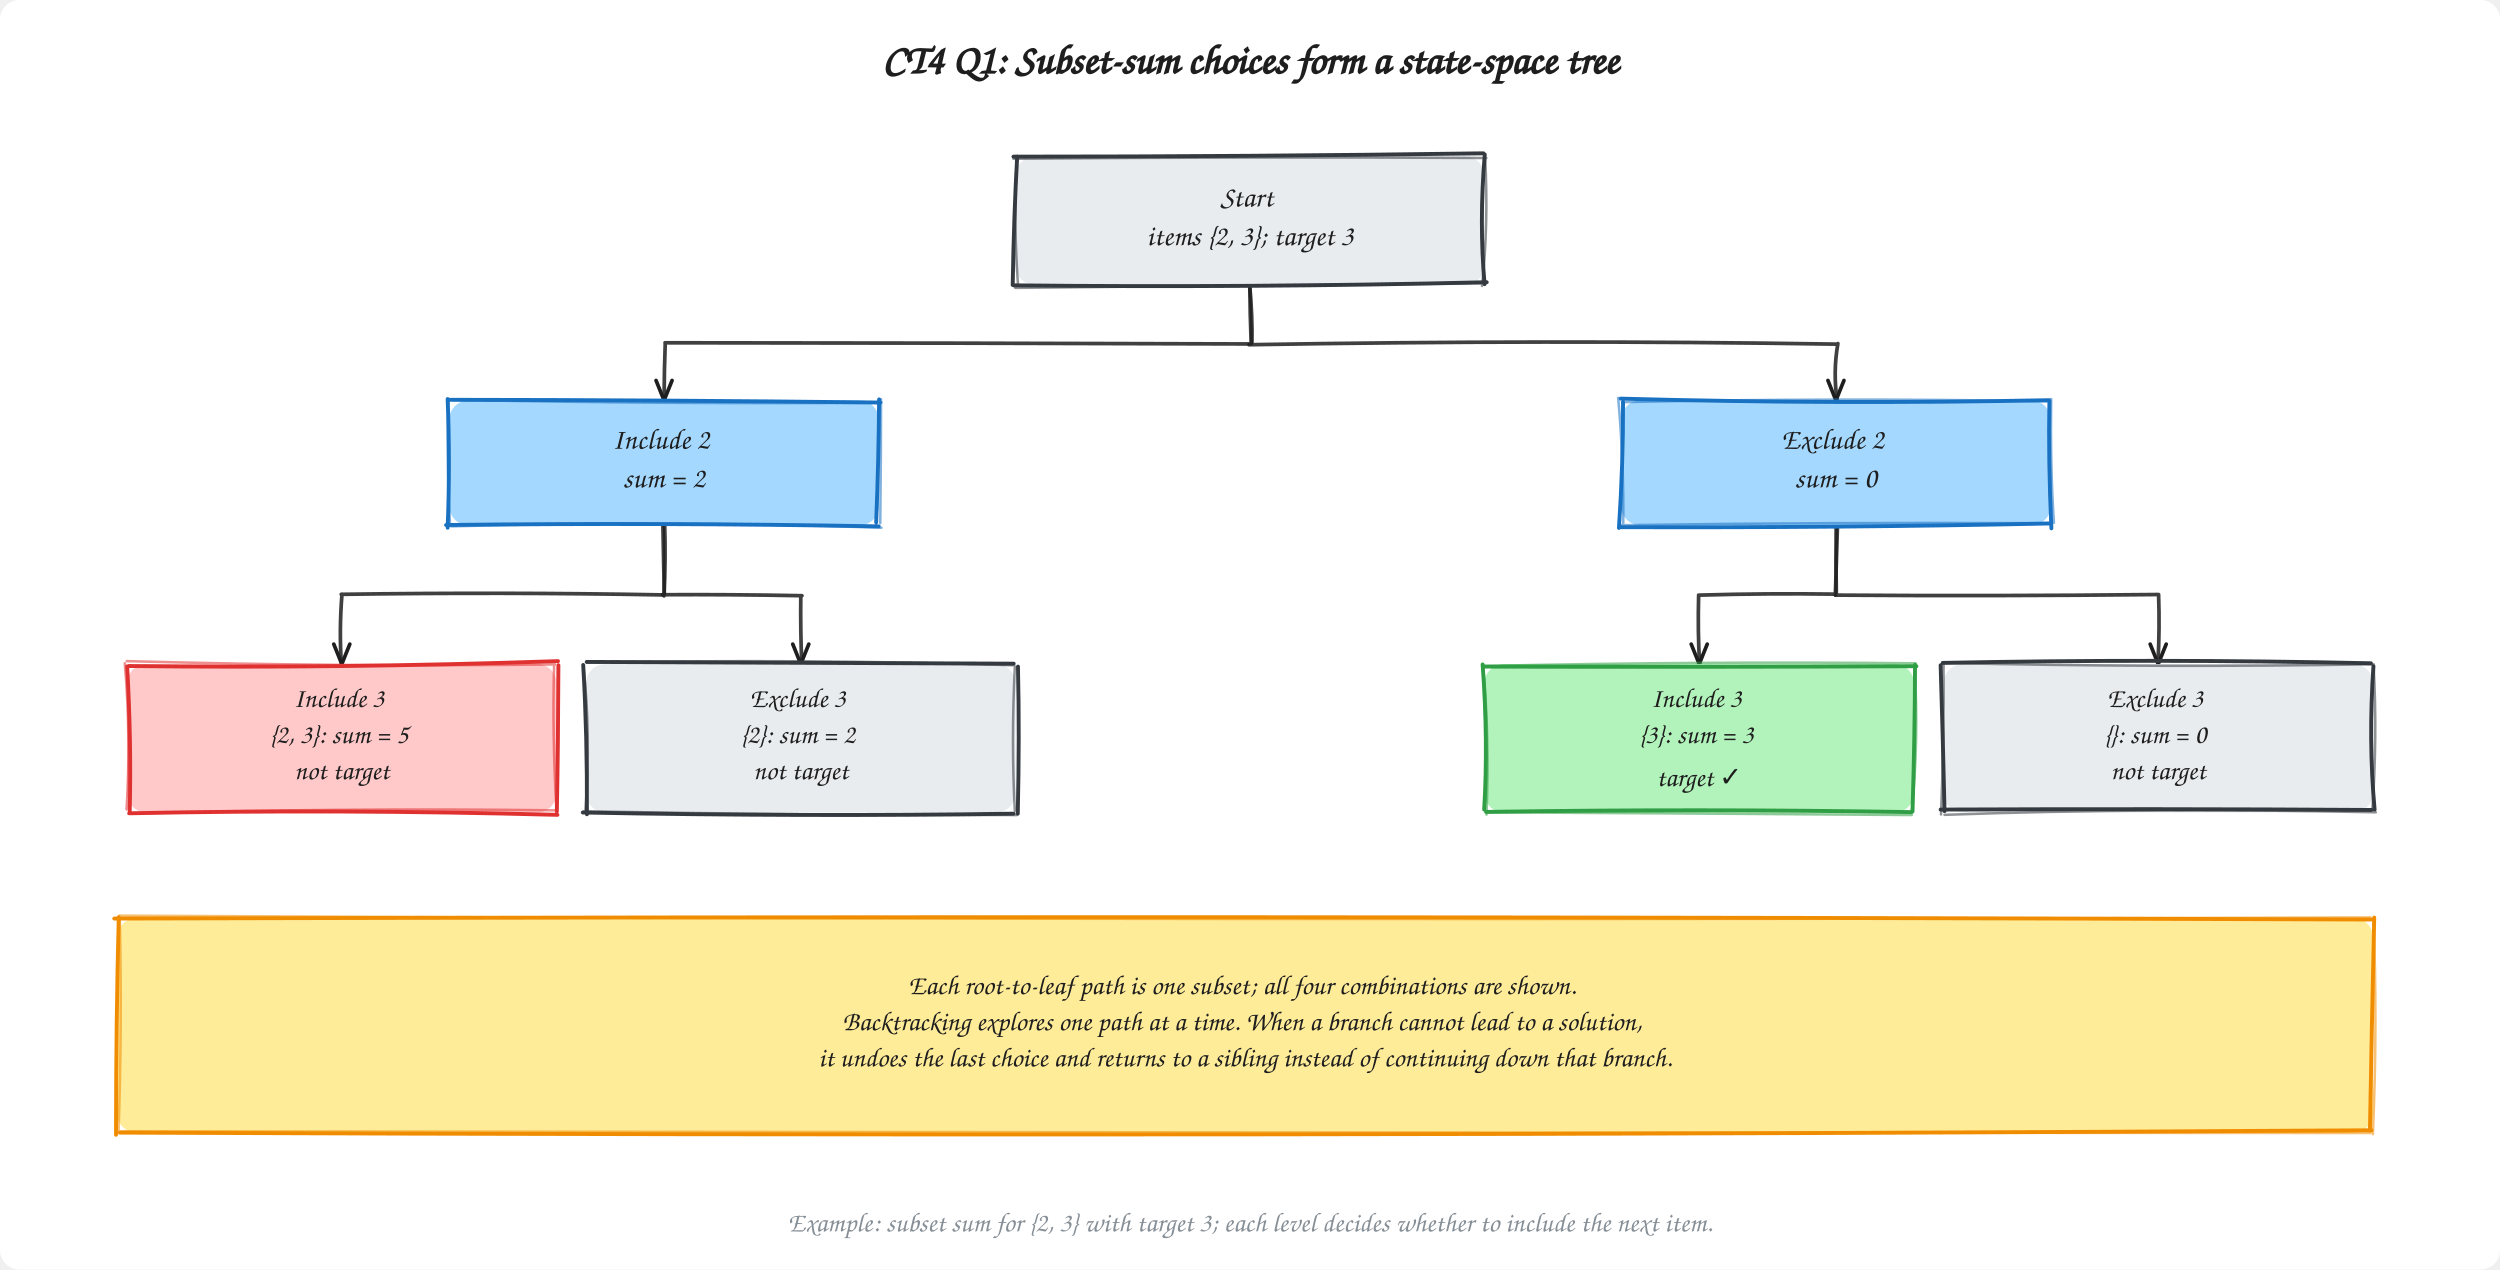
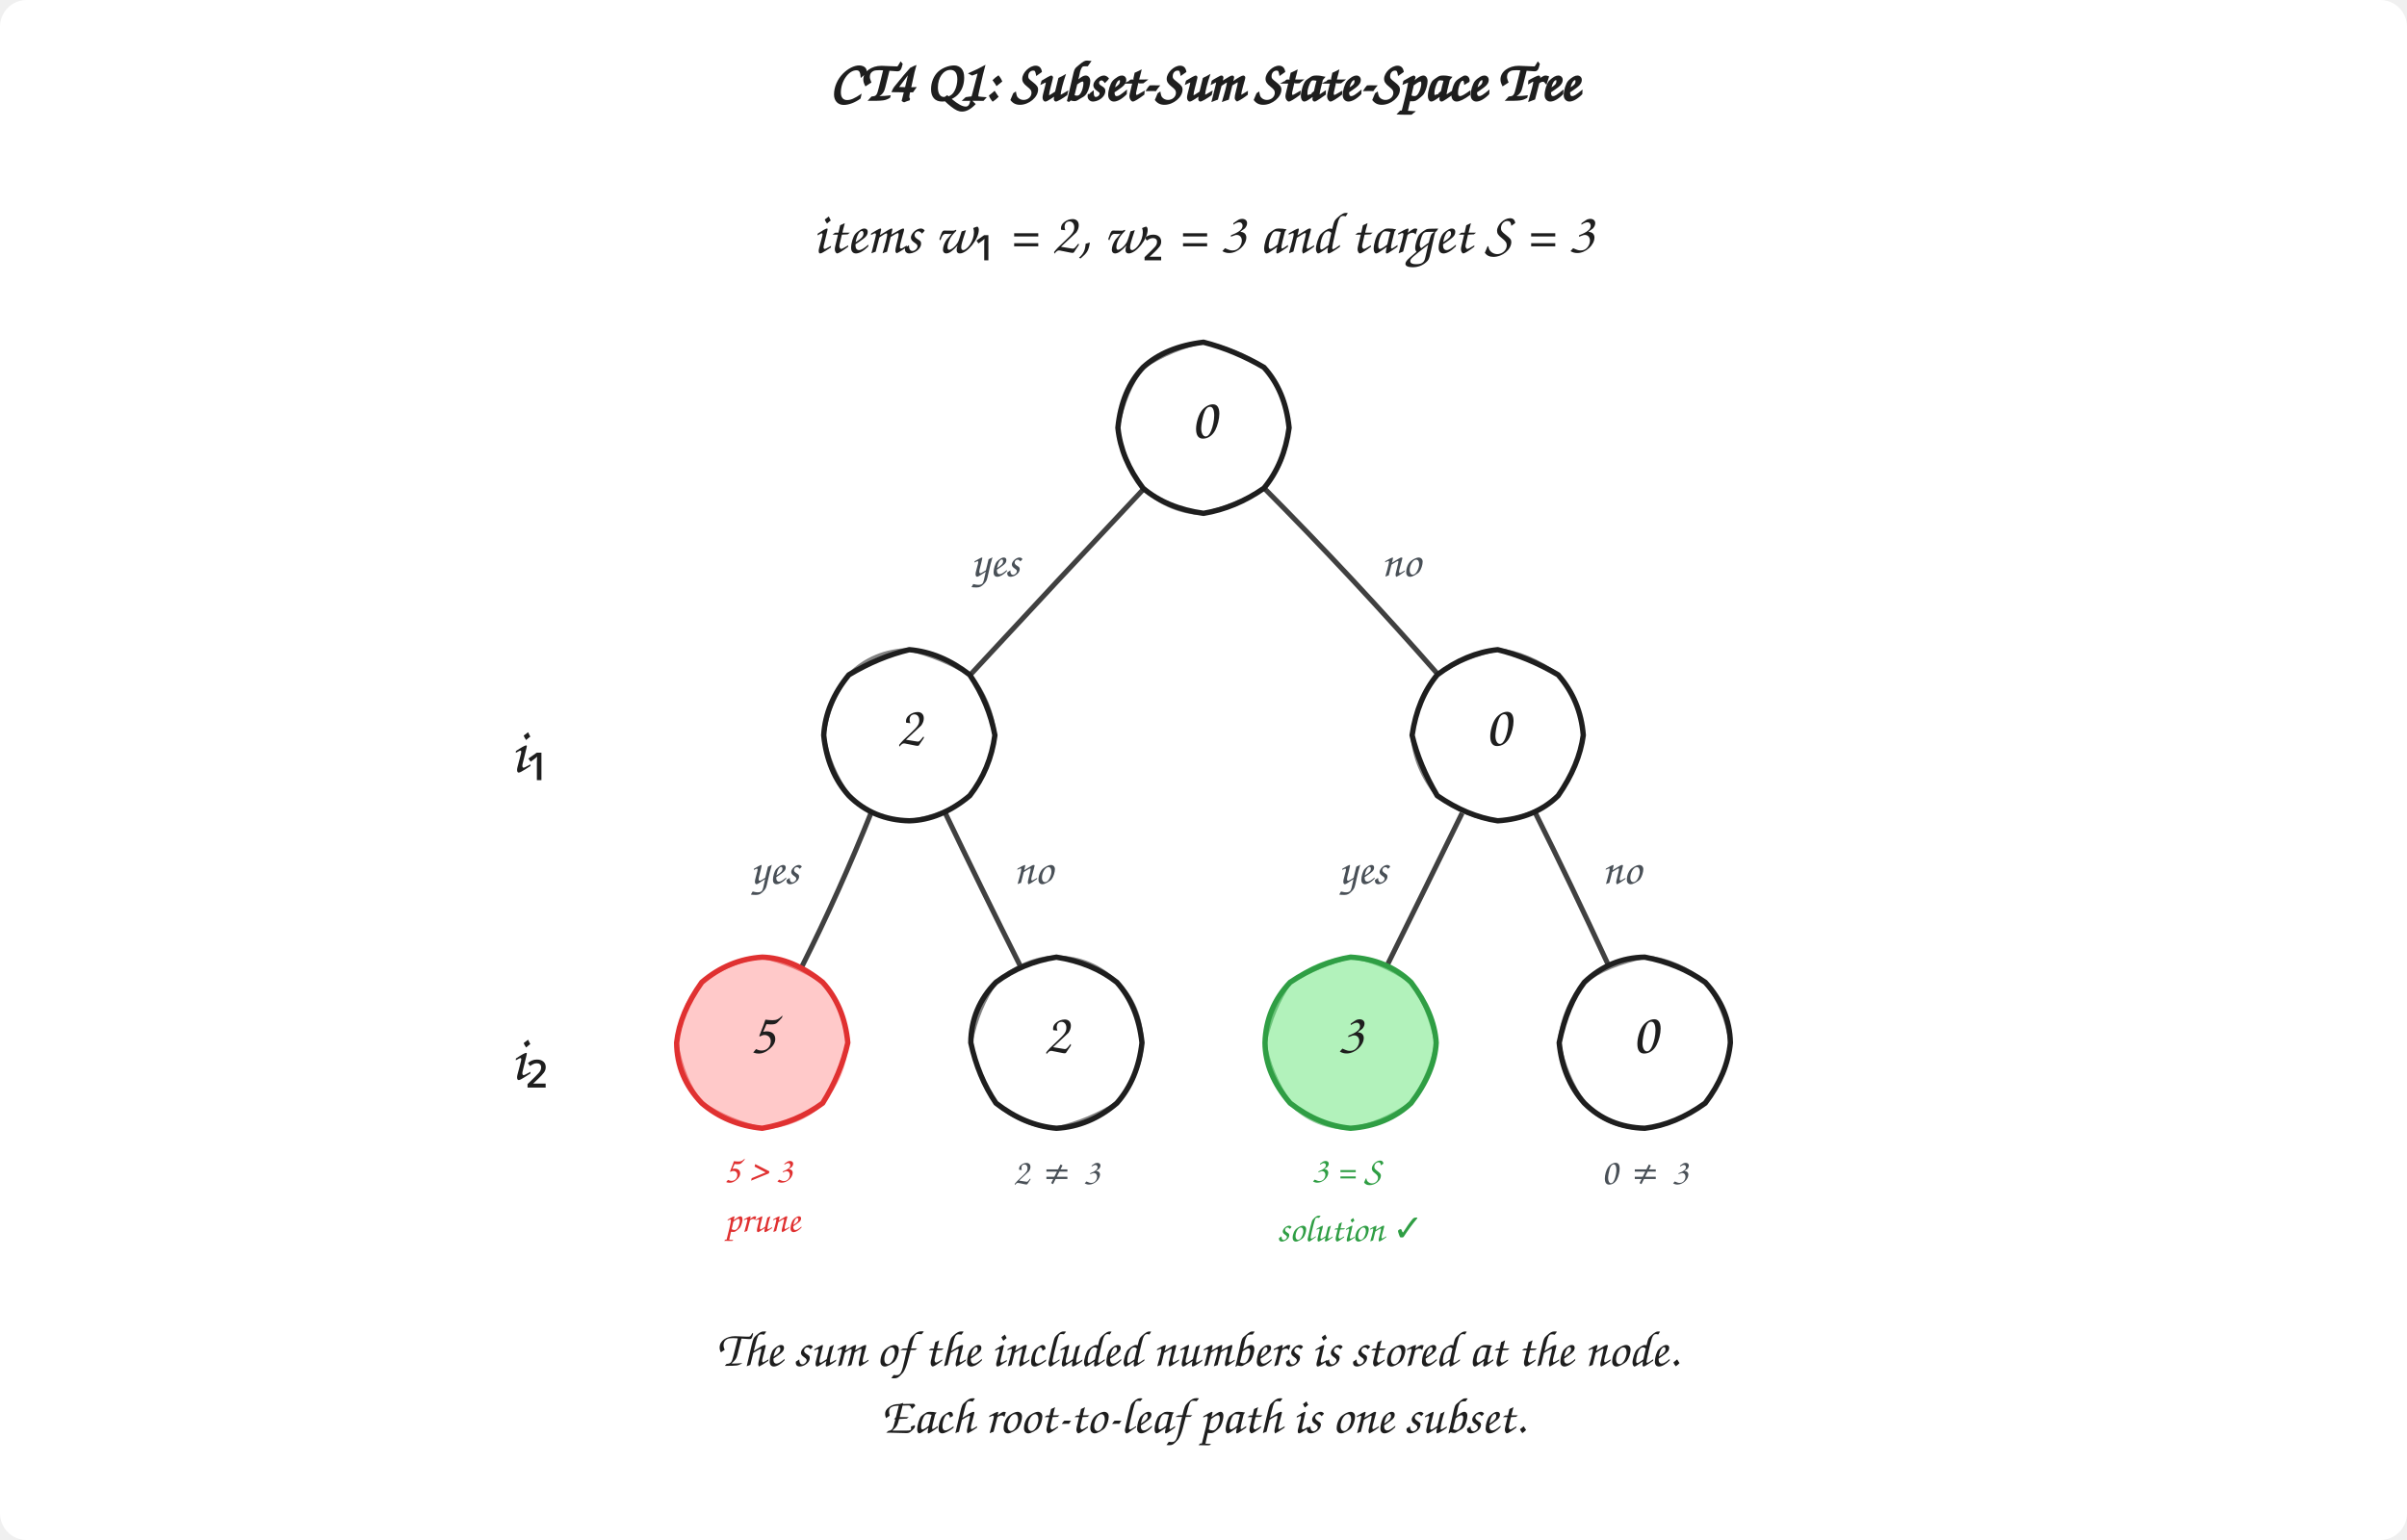
- <svg xmlns="http://www.w3.org/2000/svg" width="1280" height="650" viewBox="0 0 1280 650" role="img" aria-label="CT4 Q1: Subset-sum choices form a state-space tree">
-   <rect width="1280" height="650" fill="#ffffff" rx="10" />
+ <svg xmlns="http://www.w3.org/2000/svg" width="900" height="576" viewBox="0 0 900 576" role="img" aria-label="CT4 Q1: Subset-Sum State-Space Tree">
+   <rect width="900" height="576" fill="#ffffff" rx="10" />
  <text text-anchor="middle" dominant-baseline="central" font-family="&quot;Segoe Print&quot;, &quot;Bradley Hand&quot;, Chilanka, &quot;Comic Sans MS&quot;, &quot;Comic Neue&quot;, cursive" font-size="21" font-weight="bold" fill="#1e1e1e">
-     <tspan x="640.0" y="34.0">CT4 Q1: Subset-sum choices form a state-space tree</tspan>
+     <tspan x="450.0" y="34.0">CT4 Q1: Subset-Sum State-Space Tree</tspan>
  </text>
-   <path d="M639.9 145.5 Q640.0 160.8 640.6 176.0 M639.5 176.1 Q490.1 175.6 340.5 175.5 M340.6 176.0 Q340.1 188.5 340.0 205.0" fill="none" stroke="#1e1e1e" stroke-width="1.9" stroke-linecap="round" opacity="0.85" />
-   <path d="M335.9 194.8 L340.0 205.0 L344.1 194.8" fill="none" stroke="#1e1e1e" stroke-width="1.9" stroke-linecap="round" stroke-linejoin="round" />
-   <path d="M639.8 145.5 Q641.3 162.0 641.0 175.9 M639.5 176.5 Q791.3 173.9 940.4 176.2 M941.0 175.9 Q938.4 190.7 940.7 205.7" fill="none" stroke="#1e1e1e" stroke-width="1.9" stroke-linecap="round" opacity="0.85" />
-   <path d="M935.9 194.8 L940.0 205.0 L944.1 194.8" fill="none" stroke="#1e1e1e" stroke-width="1.9" stroke-linecap="round" stroke-linejoin="round" />
-   <path d="M339.4 268.7 Q339.7 287.0 340.1 304.2 M339.7 304.6 Q257.8 303.1 174.7 304.3 M175.1 304.2 Q173.6 322.8 174.8 340.1" fill="none" stroke="#1e1e1e" stroke-width="1.9" stroke-linecap="round" opacity="0.85" />
-   <path d="M170.9 329.8 L175.0 340.0 L179.1 329.8" fill="none" stroke="#1e1e1e" stroke-width="1.9" stroke-linecap="round" stroke-linejoin="round" />
-   <path d="M340.3 268.2 Q340.9 285.3 340.0 305.1 M339.2 304.5 Q373.5 304.3 410.6 305.0 M410.0 305.1 Q409.8 324.0 410.5 339.2" fill="none" stroke="#1e1e1e" stroke-width="1.9" stroke-linecap="round" opacity="0.85" />
-   <path d="M405.9 329.8 L410.0 340.0 L414.1 329.8" fill="none" stroke="#1e1e1e" stroke-width="1.9" stroke-linecap="round" stroke-linejoin="round" />
-   <path d="M940.8 268.6 Q940.3 286.8 939.7 304.7 M939.6 304.2 Q905.0 303.7 870.2 304.7 M869.7 304.7 Q869.2 323.8 870.2 340.0" fill="none" stroke="#1e1e1e" stroke-width="1.9" stroke-linecap="round" opacity="0.85" />
-   <path d="M865.9 329.8 L870.0 340.0 L874.1 329.8" fill="none" stroke="#1e1e1e" stroke-width="1.9" stroke-linecap="round" stroke-linejoin="round" />
-   <path d="M940.1 268.8 Q939.9 285.0 940.2 304.4 M939.8 304.7 Q1020.7 305.3 1104.9 304.4 M1105.2 304.4 Q1105.8 321.6 1104.9 339.0" fill="none" stroke="#1e1e1e" stroke-width="1.9" stroke-linecap="round" opacity="0.85" />
-   <path d="M1100.9 329.8 L1105.0 340.0 L1109.1 329.8" fill="none" stroke="#1e1e1e" stroke-width="1.9" stroke-linecap="round" stroke-linejoin="round" />
-   <rect x="520.0" y="80.0" width="240.0" height="66.0" rx="10" fill="#e9ecef" />
-   <path d="M518.9 80.2 Q639.4 80.2 759.5 78.5 M760.2 79.1 Q757.3 113.9 760.1 145.5 M761.2 144.5 Q639.5 147.4 519.0 146.1 M518.5 145.9 Q519.1 110.5 520.8 80.1" fill="none" stroke="#343a40" stroke-width="2" stroke-linecap="round" />
-   <path d="M518.9 81.3 Q641.1 80.2 761.0 80.9 M760.4 80.6 Q762.2 115.1 758.8 146.4 M758.9 145.0 Q639.4 146.1 519.8 147.4 M521.3 147.1 Q518.9 114.2 520.6 81.1" fill="none" stroke="#343a40" stroke-width="1.3" stroke-linecap="round" opacity="0.55" />
-   <text text-anchor="middle" dominant-baseline="central" font-family="&quot;Segoe Print&quot;, &quot;Bradley Hand&quot;, Chilanka, &quot;Comic Sans MS&quot;, &quot;Comic Neue&quot;, cursive" font-size="15" font-weight="normal" fill="#1e1e1e">
-     <tspan x="640.0" y="103.1">Start</tspan>
-     <tspan x="640.0" y="122.9">items {2, 3}; target 3</tspan>
+   <path d="M427.8 182.7 Q395.0 217.6 362.8 252.4" fill="none" stroke="#1e1e1e" stroke-width="1.9" stroke-linecap="round" opacity="0.85" />
+   <path d="M326.0 303.3 Q313.8 333.8 299.8 361.6" fill="none" stroke="#1e1e1e" stroke-width="1.9" stroke-linecap="round" opacity="0.85" />
+   <path d="M353.2 303.6 Q367.2 332.8 381.3 360.9" fill="none" stroke="#1e1e1e" stroke-width="1.9" stroke-linecap="round" opacity="0.85" />
+   <path d="M472.4 182.3 Q505.9 216.0 537.9 252.5" fill="none" stroke="#1e1e1e" stroke-width="1.9" stroke-linecap="round" opacity="0.85" />
+   <path d="M547.0 303.5 Q532.8 332.5 518.5 361.4" fill="none" stroke="#1e1e1e" stroke-width="1.9" stroke-linecap="round" opacity="0.85" />
+   <path d="M573.9 303.7 Q587.4 330.7 601.4 361.0" fill="none" stroke="#1e1e1e" stroke-width="1.9" stroke-linecap="round" opacity="0.85" />
+   <ellipse cx="285.0" cy="390.0" rx="32.0" ry="32.0" fill="#ffc9c9" />
+   <path d="M317.0 390.0 Q314.4 401.8 307.6 412.6 M307.6 412.6 Q297.8 419.8 285.0 422.0 M285.0 422.0 Q271.9 420.7 262.4 412.6 M262.4 412.6 Q253.1 402.9 253.0 390.0 M253.0 390.0 Q254.2 378.9 262.4 367.4 M262.4 367.4 Q272.5 358.8 285.0 358.0 M285.0 358.0 Q296.3 358.3 307.6 367.4 M307.6 367.4 Q315.7 376.3 317.0 390.0" fill="none" stroke="#e03131" stroke-width="2" stroke-linecap="round" />
+   <path d="M317.0 390.0 Q314.3 402.1 307.6 412.6 M307.6 412.6 Q298.9 420.7 285.0 422.0 M285.0 422.0 Q273.4 419.7 262.4 412.6 M262.4 412.6 Q255.4 404.2 253.0 390.0 M253.0 390.0 Q255.1 376.1 262.4 367.4 M262.4 367.4 Q272.5 359.4 285.0 358.0 M285.0 358.0 Q297.1 360.5 307.6 367.4 M307.6 367.4 Q315.9 377.1 317.0 390.0" fill="none" stroke="#e03131" stroke-width="1.3" stroke-linecap="round" opacity="0.55" />
+   <text text-anchor="middle" dominant-baseline="central" font-family="&quot;Segoe Print&quot;, &quot;Bradley Hand&quot;, Chilanka, &quot;Comic Sans MS&quot;, &quot;Comic Neue&quot;, cursive" font-size="22" font-weight="normal" fill="#1e1e1e">
+     <tspan x="285.0" y="390.0">5</tspan>
  </text>
-   <rect x="230.0" y="205.0" width="220.0" height="64.0" rx="10" fill="#a5d8ff" />
-   <path d="M230.1 204.7 Q337.4 204.8 450.8 206.1 M450.1 204.5 Q449.9 234.9 448.6 267.5 M449.9 269.5 Q338.4 267.5 228.4 268.8 M229.2 270.2 Q230.5 237.6 229.2 204.3" fill="none" stroke="#1971c2" stroke-width="2" stroke-linecap="round" />
-   <path d="M231.4 204.7 Q342.3 207.0 450.1 206.2 M451.1 204.4 Q451.1 234.2 450.7 267.9 M451.3 270.2 Q341.6 266.4 231.1 269.5 M230.4 268.2 Q228.7 239.8 229.5 205.2" fill="none" stroke="#1971c2" stroke-width="1.3" stroke-linecap="round" opacity="0.55" />
-   <text text-anchor="middle" dominant-baseline="central" font-family="&quot;Segoe Print&quot;, &quot;Bradley Hand&quot;, Chilanka, &quot;Comic Sans MS&quot;, &quot;Comic Neue&quot;, cursive" font-size="15" font-weight="normal" fill="#1e1e1e">
-     <tspan x="340.0" y="227.1">Include 2</tspan>
-     <tspan x="340.0" y="246.9">sum = 2</tspan>
+   <ellipse cx="395.0" cy="390.0" rx="32.0" ry="32.0" fill="#ffffff" />
+   <path d="M427.0 390.0 Q425.5 403.6 417.6 412.6 M417.6 412.6 Q407.4 421.3 395.0 422.0 M395.0 422.0 Q383.2 421.0 372.4 412.6 M372.4 412.6 Q365.7 402.7 363.0 390.0 M363.0 390.0 Q363.1 376.9 372.4 367.4 M372.4 367.4 Q382.3 360.0 395.0 358.0 M395.0 358.0 Q408.4 360.1 417.6 367.4 M417.6 367.4 Q425.5 376.2 427.0 390.0" fill="none" stroke="#1e1e1e" stroke-width="2" stroke-linecap="round" />
+   <path d="M427.0 390.0 Q426.8 401.1 417.6 412.6 M417.6 412.6 Q407.3 419.1 395.0 422.0 M395.0 422.0 Q382.4 421.3 372.4 412.6 M372.4 412.6 Q365.8 402.5 363.0 390.0 M363.0 390.0 Q365.8 376.5 372.4 367.4 M372.4 367.4 Q383.5 358.2 395.0 358.0 M395.0 358.0 Q408.2 358.2 417.6 367.4 M417.6 367.4 Q426.6 375.8 427.0 390.0" fill="none" stroke="#1e1e1e" stroke-width="1.3" stroke-linecap="round" opacity="0.55" />
+   <text text-anchor="middle" dominant-baseline="central" font-family="&quot;Segoe Print&quot;, &quot;Bradley Hand&quot;, Chilanka, &quot;Comic Sans MS&quot;, &quot;Comic Neue&quot;, cursive" font-size="22" font-weight="normal" fill="#1e1e1e">
+     <tspan x="395.0" y="390.0">2</tspan>
  </text>
-   <rect x="830.0" y="205.0" width="220.0" height="64.0" rx="10" fill="#a5d8ff" />
-   <path d="M829.8 204.1 Q938.5 207.1 1049.1 204.9 M1049.3 205.3 Q1048.7 234.8 1050.3 270.5 M1050.2 268.0 Q941.7 270.3 829.2 269.9 M828.9 270.3 Q831.1 237.2 831.0 205.9" fill="none" stroke="#1971c2" stroke-width="2" stroke-linecap="round" />
-   <path d="M830.5 205.9 Q940.7 203.5 1048.6 205.5 M1050.2 204.3 Q1049.7 238.7 1051.6 267.7 M1049.4 267.9 Q937.2 267.3 829.6 268.9 M831.1 269.8 Q831.5 236.9 828.5 203.7" fill="none" stroke="#1971c2" stroke-width="1.3" stroke-linecap="round" opacity="0.55" />
-   <text text-anchor="middle" dominant-baseline="central" font-family="&quot;Segoe Print&quot;, &quot;Bradley Hand&quot;, Chilanka, &quot;Comic Sans MS&quot;, &quot;Comic Neue&quot;, cursive" font-size="15" font-weight="normal" fill="#1e1e1e">
-     <tspan x="940.0" y="227.1">Exclude 2</tspan>
-     <tspan x="940.0" y="246.9">sum = 0</tspan>
+   <ellipse cx="340.0" cy="275.0" rx="32.0" ry="32.0" fill="#ffffff" />
+   <path d="M372.0 275.0 Q370.3 287.7 362.6 297.6 M362.6 297.6 Q351.7 306.7 340.0 307.0 M340.0 307.0 Q326.5 306.7 317.4 297.6 M317.4 297.6 Q309.4 288.7 308.0 275.0 M308.0 275.0 Q308.7 263.0 317.4 252.4 M317.4 252.4 Q328.6 245.7 340.0 243.0 M340.0 243.0 Q351.8 244.0 362.6 252.4 M362.6 252.4 Q369.8 263.1 372.0 275.0" fill="none" stroke="#1e1e1e" stroke-width="2" stroke-linecap="round" />
+   <path d="M372.0 275.0 Q370.9 286.5 362.6 297.6 M362.6 297.6 Q353.5 305.1 340.0 307.0 M340.0 307.0 Q326.0 306.6 317.4 297.6 M317.4 297.6 Q310.1 287.2 308.0 275.0 M308.0 275.0 Q310.0 261.6 317.4 252.4 M317.4 252.4 Q326.6 243.3 340.0 243.0 M340.0 243.0 Q352.1 245.9 362.6 252.4 M362.6 252.4 Q370.7 262.2 372.0 275.0" fill="none" stroke="#1e1e1e" stroke-width="1.3" stroke-linecap="round" opacity="0.55" />
+   <text text-anchor="middle" dominant-baseline="central" font-family="&quot;Segoe Print&quot;, &quot;Bradley Hand&quot;, Chilanka, &quot;Comic Sans MS&quot;, &quot;Comic Neue&quot;, cursive" font-size="22" font-weight="normal" fill="#1e1e1e">
+     <tspan x="340.0" y="275.0">2</tspan>
  </text>
-   <rect x="65.0" y="340.0" width="220.0" height="76.0" rx="10" fill="#ffc9c9" />
-   <path d="M65.9 341.0 Q173.0 342.3 285.7 338.5 M285.9 340.6 Q285.8 379.0 285.1 415.5 M285.4 417.2 Q173.1 414.2 66.2 416.4 M66.4 415.7 Q67.3 380.0 65.1 341.2" fill="none" stroke="#e03131" stroke-width="2" stroke-linecap="round" />
-   <path d="M64.9 338.5 Q177.0 341.5 284.1 340.2 M283.7 340.8 Q282.7 375.5 284.9 415.1 M285.3 414.9 Q173.7 413.5 65.8 416.6 M64.8 414.4 Q67.1 377.2 63.9 339.6" fill="none" stroke="#e03131" stroke-width="1.3" stroke-linecap="round" opacity="0.55" />
-   <text text-anchor="middle" dominant-baseline="central" font-family="&quot;Segoe Print&quot;, &quot;Bradley Hand&quot;, Chilanka, &quot;Comic Sans MS&quot;, &quot;Comic Neue&quot;, cursive" font-size="14" font-weight="normal" fill="#1e1e1e">
-     <tspan x="175.0" y="359.5">Include 3</tspan>
-     <tspan x="175.0" y="378.0">{2, 3}: sum = 5</tspan>
-     <tspan x="175.0" y="396.5">not target</tspan>
+   <ellipse cx="505.0" cy="390.0" rx="32.0" ry="32.0" fill="#b2f2bb" />
+   <path d="M537.0 390.0 Q536.4 401.2 527.6 412.6 M527.6 412.6 Q518.6 421.0 505.0 422.0 M505.0 422.0 Q493.1 420.9 482.4 412.6 M482.4 412.6 Q473.1 401.8 473.0 390.0 M473.0 390.0 Q473.4 376.9 482.4 367.4 M482.4 367.4 Q493.7 359.8 505.0 358.0 M505.0 358.0 Q518.6 358.8 527.6 367.4 M527.6 367.4 Q536.3 378.9 537.0 390.0" fill="none" stroke="#2f9e44" stroke-width="2" stroke-linecap="round" />
+   <path d="M537.0 390.0 Q535.3 401.2 527.6 412.6 M527.6 412.6 Q516.1 420.6 505.0 422.0 M505.0 422.0 Q491.5 421.9 482.4 412.6 M482.4 412.6 Q474.7 401.4 473.0 390.0 M473.0 390.0 Q475.7 377.4 482.4 367.4 M482.4 367.4 Q493.2 361.0 505.0 358.0 M505.0 358.0 Q516.1 359.3 527.6 367.4 M527.6 367.4 Q534.1 376.0 537.0 390.0" fill="none" stroke="#2f9e44" stroke-width="1.3" stroke-linecap="round" opacity="0.55" />
+   <text text-anchor="middle" dominant-baseline="central" font-family="&quot;Segoe Print&quot;, &quot;Bradley Hand&quot;, Chilanka, &quot;Comic Sans MS&quot;, &quot;Comic Neue&quot;, cursive" font-size="22" font-weight="normal" fill="#1e1e1e">
+     <tspan x="505.0" y="390.0">3</tspan>
  </text>
-   <rect x="300.0" y="340.0" width="220.0" height="76.0" rx="10" fill="#e9ecef" />
-   <path d="M300.4 338.9 Q412.5 339.4 519.0 339.8 M521.2 341.3 Q522.0 376.9 521.1 416.6 M518.9 416.6 Q412.3 418.2 298.4 416.0 M300.5 416.9 Q300.7 376.5 298.6 340.5" fill="none" stroke="#343a40" stroke-width="2" stroke-linecap="round" />
-   <path d="M300.6 339.3 Q409.7 337.2 518.6 340.6 M519.6 341.2 Q517.7 380.4 519.6 415.2 M520.6 417.3 Q411.8 417.4 298.9 415.4 M299.7 415.2 Q302.7 375.9 298.6 340.2" fill="none" stroke="#343a40" stroke-width="1.3" stroke-linecap="round" opacity="0.55" />
-   <text text-anchor="middle" dominant-baseline="central" font-family="&quot;Segoe Print&quot;, &quot;Bradley Hand&quot;, Chilanka, &quot;Comic Sans MS&quot;, &quot;Comic Neue&quot;, cursive" font-size="14" font-weight="normal" fill="#1e1e1e">
-     <tspan x="410.0" y="359.5">Exclude 3</tspan>
-     <tspan x="410.0" y="378.0">{2}: sum = 2</tspan>
-     <tspan x="410.0" y="396.5">not target</tspan>
+   <ellipse cx="615.0" cy="390.0" rx="32.0" ry="32.0" fill="#ffffff" />
+   <path d="M647.0 390.0 Q645.9 401.7 637.6 412.6 M637.6 412.6 Q626.5 420.6 615.0 422.0 M615.0 422.0 Q601.4 421.6 592.4 412.6 M592.4 412.6 Q584.3 403.5 583.0 390.0 M583.0 390.0 Q585.9 375.9 592.4 367.4 M592.4 367.4 Q602.1 358.2 615.0 358.0 M615.0 358.0 Q627.7 360.4 637.6 367.4 M637.6 367.4 Q646.7 377.3 647.0 390.0" fill="none" stroke="#1e1e1e" stroke-width="2" stroke-linecap="round" />
+   <path d="M647.0 390.0 Q646.1 401.9 637.6 412.6 M637.6 412.6 Q626.9 420.8 615.0 422.0 M615.0 422.0 Q601.0 422.0 592.4 412.6 M592.4 412.6 Q585.2 402.2 583.0 390.0 M583.0 390.0 Q584.4 376.9 592.4 367.4 M592.4 367.4 Q600.8 360.8 615.0 358.0 M615.0 358.0 Q626.5 358.7 637.6 367.4 M637.6 367.4 Q645.1 376.7 647.0 390.0" fill="none" stroke="#1e1e1e" stroke-width="1.3" stroke-linecap="round" opacity="0.55" />
+   <text text-anchor="middle" dominant-baseline="central" font-family="&quot;Segoe Print&quot;, &quot;Bradley Hand&quot;, Chilanka, &quot;Comic Sans MS&quot;, &quot;Comic Neue&quot;, cursive" font-size="22" font-weight="normal" fill="#1e1e1e">
+     <tspan x="615.0" y="390.0">0</tspan>
  </text>
-   <rect x="760.0" y="340.0" width="220.0" height="76.0" rx="10" fill="#b2f2bb" />
-   <path d="M760.0 341.3 Q870.8 341.6 981.2 341.1 M980.5 340.4 Q980.4 376.7 979.2 415.5 M978.7 415.8 Q868.9 414.0 761.0 415.7 M759.9 414.5 Q762.0 379.5 759.1 340.2" fill="none" stroke="#2f9e44" stroke-width="2" stroke-linecap="round" />
-   <path d="M759.4 341.0 Q869.4 338.5 980.8 339.6 M980.2 341.5 Q982.6 377.5 978.8 416.0 M978.8 417.3 Q868.9 416.5 760.5 415.9 M761.1 417.1 Q762.7 377.2 759.3 340.3" fill="none" stroke="#2f9e44" stroke-width="1.3" stroke-linecap="round" opacity="0.55" />
-   <text text-anchor="middle" dominant-baseline="central" font-family="&quot;Segoe Print&quot;, &quot;Bradley Hand&quot;, Chilanka, &quot;Comic Sans MS&quot;, &quot;Comic Neue&quot;, cursive" font-size="14" font-weight="normal" fill="#1e1e1e">
-     <tspan x="870.0" y="359.5">Include 3</tspan>
-     <tspan x="870.0" y="378.0">{3}: sum = 3</tspan>
-     <tspan x="870.0" y="396.5">target ✓</tspan>
+   <ellipse cx="560.0" cy="275.0" rx="32.0" ry="32.0" fill="#ffffff" />
+   <path d="M592.0 275.0 Q590.5 286.2 582.6 297.6 M582.6 297.6 Q573.9 306.1 560.0 307.0 M560.0 307.0 Q548.6 305.3 537.4 297.6 M537.4 297.6 Q530.6 286.1 528.0 275.0 M528.0 275.0 Q530.0 261.3 537.4 252.4 M537.4 252.4 Q548.3 244.2 560.0 243.0 M560.0 243.0 Q571.2 245.7 582.6 252.4 M582.6 252.4 Q591.0 262.0 592.0 275.0" fill="none" stroke="#1e1e1e" stroke-width="2" stroke-linecap="round" />
+   <path d="M592.0 275.0 Q589.8 287.7 582.6 297.6 M582.6 297.6 Q573.6 305.7 560.0 307.0 M560.0 307.0 Q548.2 305.7 537.4 297.6 M537.4 297.6 Q529.1 287.5 528.0 275.0 M528.0 275.0 Q529.2 263.1 537.4 252.4 M537.4 252.4 Q546.6 245.9 560.0 243.0 M560.0 243.0 Q571.2 244.2 582.6 252.4 M582.6 252.4 Q590.6 260.8 592.0 275.0" fill="none" stroke="#1e1e1e" stroke-width="1.3" stroke-linecap="round" opacity="0.55" />
+   <text text-anchor="middle" dominant-baseline="central" font-family="&quot;Segoe Print&quot;, &quot;Bradley Hand&quot;, Chilanka, &quot;Comic Sans MS&quot;, &quot;Comic Neue&quot;, cursive" font-size="22" font-weight="normal" fill="#1e1e1e">
+     <tspan x="560.0" y="275.0">0</tspan>
  </text>
-   <rect x="995.0" y="340.0" width="220.0" height="76.0" rx="10" fill="#e9ecef" />
-   <path d="M994.7 339.4 Q1104.8 337.2 1213.9 339.6 M1215.2 341.1 Q1212.6 379.5 1215.8 414.5 M1214.1 414.7 Q1105.5 414.0 993.6 414.5 M995.6 415.3 Q994.7 375.2 993.6 340.6" fill="none" stroke="#343a40" stroke-width="2" stroke-linecap="round" />
-   <path d="M994.9 339.4 Q1107.0 342.0 1215.3 340.1 M1215.3 341.5 Q1217.3 376.4 1214.6 415.5 M1216.4 415.9 Q1102.9 413.4 995.6 417.2 M993.8 417.0 Q995.4 377.8 995.1 340.2" fill="none" stroke="#343a40" stroke-width="1.3" stroke-linecap="round" opacity="0.55" />
-   <text text-anchor="middle" dominant-baseline="central" font-family="&quot;Segoe Print&quot;, &quot;Bradley Hand&quot;, Chilanka, &quot;Comic Sans MS&quot;, &quot;Comic Neue&quot;, cursive" font-size="14" font-weight="normal" fill="#1e1e1e">
-     <tspan x="1105.0" y="359.5">Exclude 3</tspan>
-     <tspan x="1105.0" y="378.0">{}: sum = 0</tspan>
-     <tspan x="1105.0" y="396.5">not target</tspan>
+   <ellipse cx="450.0" cy="160.0" rx="32.0" ry="32.0" fill="#ffffff" />
+   <path d="M482.0 160.0 Q480.2 173.4 472.6 182.6 M472.6 182.6 Q462.0 190.0 450.0 192.0 M450.0 192.0 Q436.3 190.1 427.4 182.6 M427.4 182.6 Q419.2 171.8 418.0 160.0 M418.0 160.0 Q419.4 145.9 427.4 137.4 M427.4 137.4 Q435.8 129.7 450.0 128.0 M450.0 128.0 Q461.7 131.0 472.6 137.4 M472.6 137.4 Q480.6 146.2 482.0 160.0" fill="none" stroke="#1e1e1e" stroke-width="2" stroke-linecap="round" />
+   <path d="M482.0 160.0 Q480.4 173.9 472.6 182.6 M472.6 182.6 Q462.0 189.2 450.0 192.0 M450.0 192.0 Q437.6 191.9 427.4 182.6 M427.4 182.6 Q419.6 172.0 418.0 160.0 M418.0 160.0 Q420.7 145.9 427.4 137.4 M427.4 137.4 Q438.5 130.2 450.0 128.0 M450.0 128.0 Q461.9 130.6 472.6 137.4 M472.6 137.4 Q480.8 145.9 482.0 160.0" fill="none" stroke="#1e1e1e" stroke-width="1.3" stroke-linecap="round" opacity="0.55" />
+   <text text-anchor="middle" dominant-baseline="central" font-family="&quot;Segoe Print&quot;, &quot;Bradley Hand&quot;, Chilanka, &quot;Comic Sans MS&quot;, &quot;Comic Neue&quot;, cursive" font-size="22" font-weight="normal" fill="#1e1e1e">
+     <tspan x="450.0" y="160.0">0</tspan>
  </text>
-   <rect x="60.0" y="470.0" width="1155.0" height="110.0" rx="10" fill="#ffec99" />
-   <path d="M58.5 470.3 Q638.6 468.7 1213.9 470.8 M1215.6 469.8 Q1214.3 527.1 1213.4 578.9 M1214.2 578.7 Q638.6 582.3 61.3 579.9 M59.4 581.0 Q59.4 523.5 60.8 469.6" fill="none" stroke="#f08c00" stroke-width="2" stroke-linecap="round" />
-   <path d="M61.2 468.8 Q635.4 471.8 1213.6 469.7 M1215.2 470.2 Q1217.4 524.5 1214.9 580.7 M1213.6 580.1 Q636.4 579.9 60.0 579.2 M60.7 579.9 Q62.6 523.8 61.3 468.7" fill="none" stroke="#f08c00" stroke-width="1.3" stroke-linecap="round" opacity="0.55" />
-   <text text-anchor="middle" dominant-baseline="central" font-family="&quot;Segoe Print&quot;, &quot;Bradley Hand&quot;, Chilanka, &quot;Comic Sans MS&quot;, &quot;Comic Neue&quot;, cursive" font-size="14" font-weight="normal" fill="#1e1e1e">
-     <tspan x="637.5" y="506.5">Each root-to-leaf path is one subset; all four combinations are shown.</tspan>
-     <tspan x="637.5" y="525.0">Backtracking explores one path at a time. When a branch cannot lead to a solution,</tspan>
-     <tspan x="637.5" y="543.5">it undoes the last choice and returns to a sibling instead of continuing down that branch.</tspan>
+   <text text-anchor="middle" dominant-baseline="central" font-family="&quot;Segoe Print&quot;, &quot;Bradley Hand&quot;, Chilanka, &quot;Comic Sans MS&quot;, &quot;Comic Neue&quot;, cursive" font-size="14" font-weight="normal" fill="#e03131">
+     <tspan x="285.0" y="439.8">5 &gt; 3</tspan>
+     <tspan x="285.0" y="458.2">prune</tspan>
  </text>
-   <text text-anchor="middle" dominant-baseline="central" font-family="&quot;Segoe Print&quot;, &quot;Bradley Hand&quot;, Chilanka, &quot;Comic Sans MS&quot;, &quot;Comic Neue&quot;, cursive" font-size="14" font-weight="normal" fill="#868e96">
-     <tspan x="640.0" y="628.0">Example: subset sum for {2, 3} with target 3; each level decides whether to include the next item.</tspan>
+   <text text-anchor="middle" dominant-baseline="central" font-family="&quot;Segoe Print&quot;, &quot;Bradley Hand&quot;, Chilanka, &quot;Comic Sans MS&quot;, &quot;Comic Neue&quot;, cursive" font-size="14" font-weight="normal" fill="#495057">
+     <tspan x="395.0" y="440.5">2 ≠ 3</tspan>
+   </text>
+   <text text-anchor="middle" dominant-baseline="central" font-family="&quot;Segoe Print&quot;, &quot;Bradley Hand&quot;, Chilanka, &quot;Comic Sans MS&quot;, &quot;Comic Neue&quot;, cursive" font-size="14" font-weight="normal" fill="#2f9e44">
+     <tspan x="505.0" y="439.8">3 = S</tspan>
+     <tspan x="505.0" y="458.2">solution ✓</tspan>
+   </text>
+   <text text-anchor="middle" dominant-baseline="central" font-family="&quot;Segoe Print&quot;, &quot;Bradley Hand&quot;, Chilanka, &quot;Comic Sans MS&quot;, &quot;Comic Neue&quot;, cursive" font-size="14" font-weight="normal" fill="#495057">
+     <tspan x="615.0" y="440.5">0 ≠ 3</tspan>
+   </text>
+   <text text-anchor="middle" dominant-baseline="central" font-family="&quot;Segoe Print&quot;, &quot;Bradley Hand&quot;, Chilanka, &quot;Comic Sans MS&quot;, &quot;Comic Neue&quot;, cursive" font-size="17" font-weight="normal" fill="#495057">
+     <tspan x="372.2" y="212.5">yes</tspan>
+   </text>
+   <text text-anchor="middle" dominant-baseline="central" font-family="&quot;Segoe Print&quot;, &quot;Bradley Hand&quot;, Chilanka, &quot;Comic Sans MS&quot;, &quot;Comic Neue&quot;, cursive" font-size="17" font-weight="normal" fill="#495057">
+     <tspan x="289.7" y="327.5">yes</tspan>
+   </text>
+   <text text-anchor="middle" dominant-baseline="central" font-family="&quot;Segoe Print&quot;, &quot;Bradley Hand&quot;, Chilanka, &quot;Comic Sans MS&quot;, &quot;Comic Neue&quot;, cursive" font-size="17" font-weight="normal" fill="#495057">
+     <tspan x="386.3" y="327.5">no</tspan>
+   </text>
+   <text text-anchor="middle" dominant-baseline="central" font-family="&quot;Segoe Print&quot;, &quot;Bradley Hand&quot;, Chilanka, &quot;Comic Sans MS&quot;, &quot;Comic Neue&quot;, cursive" font-size="17" font-weight="normal" fill="#495057">
+     <tspan x="523.8" y="212.5">no</tspan>
+   </text>
+   <text text-anchor="middle" dominant-baseline="central" font-family="&quot;Segoe Print&quot;, &quot;Bradley Hand&quot;, Chilanka, &quot;Comic Sans MS&quot;, &quot;Comic Neue&quot;, cursive" font-size="17" font-weight="normal" fill="#495057">
+     <tspan x="509.7" y="327.5">yes</tspan>
+   </text>
+   <text text-anchor="middle" dominant-baseline="central" font-family="&quot;Segoe Print&quot;, &quot;Bradley Hand&quot;, Chilanka, &quot;Comic Sans MS&quot;, &quot;Comic Neue&quot;, cursive" font-size="17" font-weight="normal" fill="#495057">
+     <tspan x="606.3" y="327.5">no</tspan>
+   </text>
+   <text text-anchor="middle" dominant-baseline="central" font-family="&quot;Segoe Print&quot;, &quot;Bradley Hand&quot;, Chilanka, &quot;Comic Sans MS&quot;, &quot;Comic Neue&quot;, cursive" font-size="24" font-weight="normal" fill="#1e1e1e">
+     <tspan x="198.0" y="275.0">i₁</tspan>
+   </text>
+   <text text-anchor="middle" dominant-baseline="central" font-family="&quot;Segoe Print&quot;, &quot;Bradley Hand&quot;, Chilanka, &quot;Comic Sans MS&quot;, &quot;Comic Neue&quot;, cursive" font-size="24" font-weight="normal" fill="#1e1e1e">
+     <tspan x="198.0" y="390.0">i₂</tspan>
+   </text>
+   <text text-anchor="middle" dominant-baseline="central" font-family="&quot;Segoe Print&quot;, &quot;Bradley Hand&quot;, Chilanka, &quot;Comic Sans MS&quot;, &quot;Comic Neue&quot;, cursive" font-size="22" font-weight="normal" fill="#1e1e1e">
+     <tspan x="450.0" y="82.0">items w₁ = 2, w₂ = 3   and   target S = 3</tspan>
+   </text>
+   <text text-anchor="middle" dominant-baseline="central" font-family="&quot;Segoe Print&quot;, &quot;Bradley Hand&quot;, Chilanka, &quot;Comic Sans MS&quot;, &quot;Comic Neue&quot;, cursive" font-size="19" font-weight="normal" fill="#1e1e1e">
+     <tspan x="450.0" y="507.5">The sum of the included numbers is stored at the node.</tspan>
+     <tspan x="450.0" y="532.5">Each root-to-leaf path is one subset.</tspan>
  </text>
</svg>
